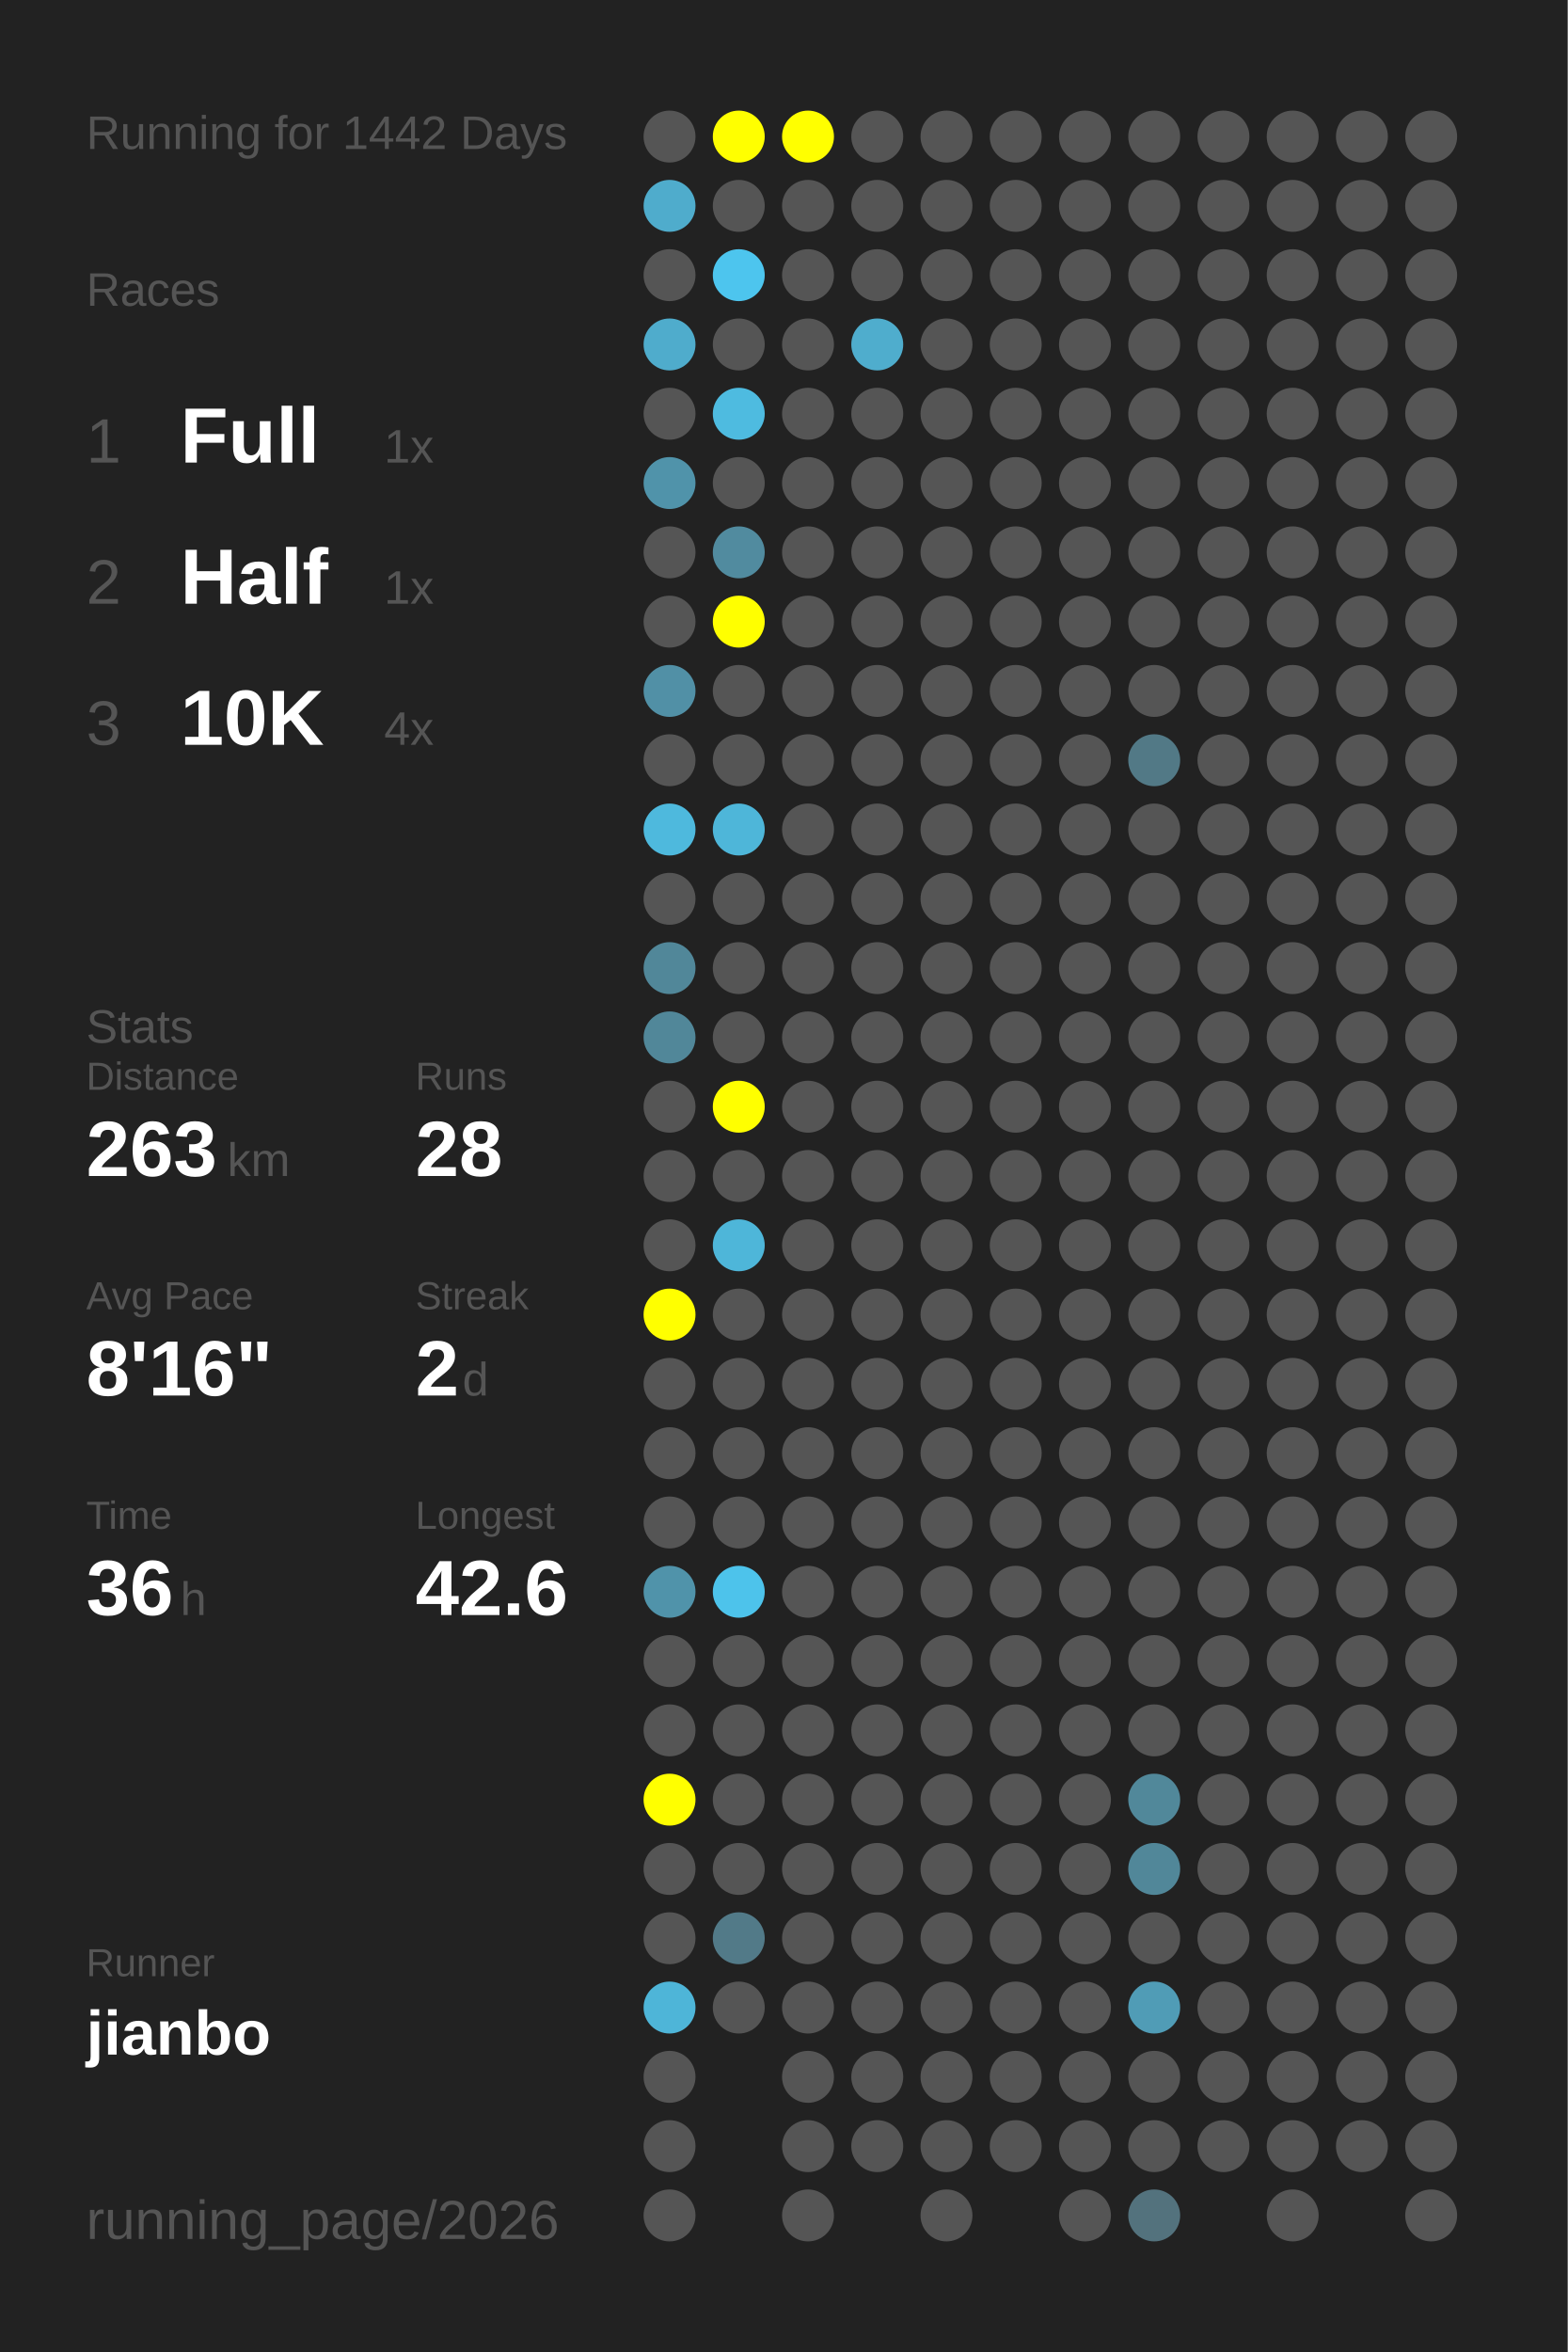
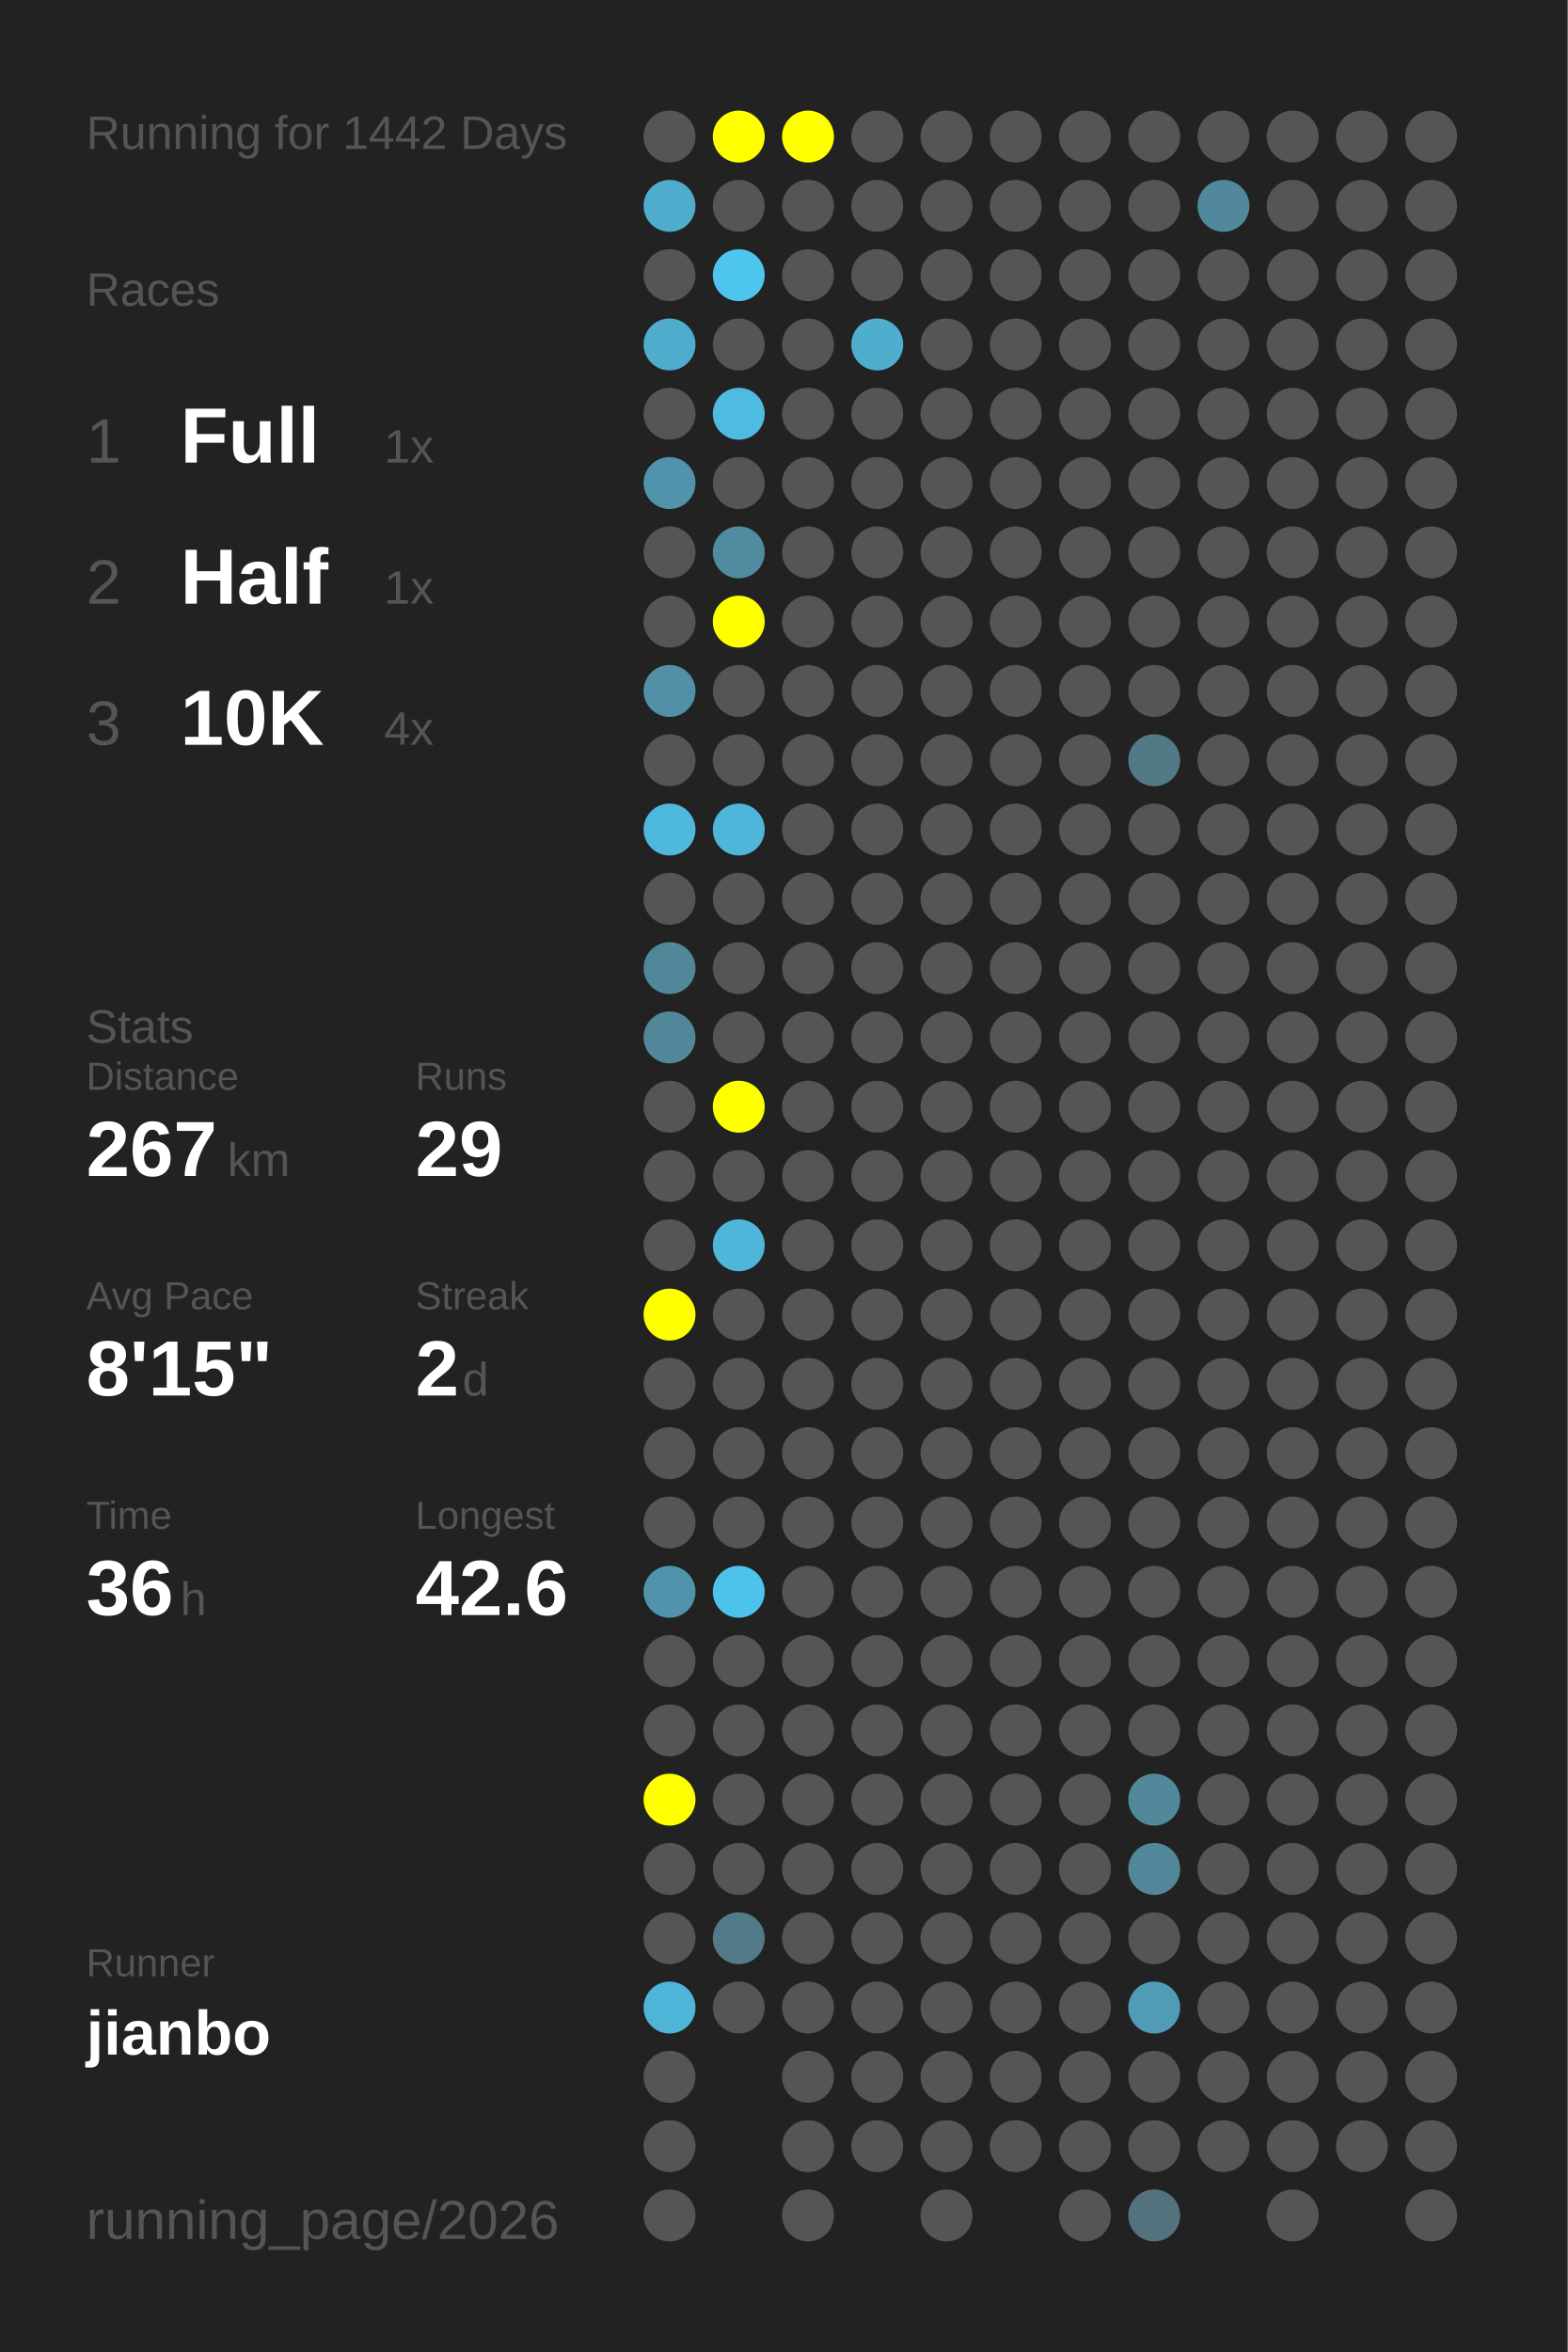
<svg xmlns="http://www.w3.org/2000/svg" baseProfile="full" height="300mm" version="1.1" viewBox="0,0,200,300" width="200mm">
  <defs />
  <rect fill="#222222" height="300" width="200" x="0" y="0" />
  <text fill="#555555" style="font-size:6px; font-family:Arial;" x="11" y="19">Running for 1442 Days</text>
  <text fill="#555555" style="font-size:6px; font-family:Arial;" x="11" y="39">Races</text>
  <text fill="#555555" style="font-size:8px; font-family:Arial;" x="11" y="59">1</text>
  <text fill="#FFFFFF" style="font-size:10px; font-family:Arial; font-weight:bold;" x="23" y="59">Full</text>
  <text fill="#555555" style="font-size:6px; font-family:Arial;" x="49" y="59">1x</text>
  <text fill="#555555" style="font-size:8px; font-family:Arial;" x="11" y="77">2</text>
  <text fill="#FFFFFF" style="font-size:10px; font-family:Arial; font-weight:bold;" x="23" y="77">Half</text>
  <text fill="#555555" style="font-size:6px; font-family:Arial;" x="49" y="77">1x</text>
  <text fill="#555555" style="font-size:8px; font-family:Arial;" x="11" y="95">3</text>
  <text fill="#FFFFFF" style="font-size:10px; font-family:Arial; font-weight:bold;" x="23" y="95">10K</text>
  <text fill="#555555" style="font-size:6px; font-family:Arial;" x="49" y="95">4x</text>
  <text fill="#555555" style="font-size:6px; font-family:Arial;" x="11" y="133">Stats</text>
  <text fill="#555555" style="font-size:5px; font-family:Arial;" x="11" y="139">Distance</text>
-   <text fill="#FFFFFF" style="font-size:10px; font-family:Arial; font-weight:bold;" x="11" y="150">263</text>
+   <text fill="#FFFFFF" style="font-size:10px; font-family:Arial; font-weight:bold;" x="11" y="150">267</text>
  <text fill="#555555" style="font-size:6px; font-family:Arial;" x="29" y="150">km</text>
  <text fill="#555555" style="font-size:5px; font-family:Arial;" x="53" y="139">Runs</text>
-   <text fill="#FFFFFF" style="font-size:10px; font-family:Arial; font-weight:bold;" x="53" y="150">28</text>
+   <text fill="#FFFFFF" style="font-size:10px; font-family:Arial; font-weight:bold;" x="53" y="150">29</text>
  <text fill="#555555" style="font-size:5px; font-family:Arial;" x="11" y="167">Avg Pace</text>
-   <text fill="#FFFFFF" style="font-size:10px; font-family:Arial; font-weight:bold;" x="11" y="178">8'16"</text>
+   <text fill="#FFFFFF" style="font-size:10px; font-family:Arial; font-weight:bold;" x="11" y="178">8'15"</text>
  <text fill="#555555" style="font-size:5px; font-family:Arial;" x="53" y="167">Streak</text>
  <text fill="#FFFFFF" style="font-size:10px; font-family:Arial; font-weight:bold;" x="53" y="178">2</text>
  <text fill="#555555" style="font-size:6px; font-family:Arial;" x="59" y="178">d</text>
  <text fill="#555555" style="font-size:5px; font-family:Arial;" x="11" y="195">Time</text>
  <text fill="#FFFFFF" style="font-size:10px; font-family:Arial; font-weight:bold;" x="11" y="206">36</text>
  <text fill="#555555" style="font-size:6px; font-family:Arial;" x="23" y="206">h</text>
  <text fill="#555555" style="font-size:5px; font-family:Arial;" x="53" y="195">Longest</text>
  <text fill="#FFFFFF" style="font-size:10px; font-family:Arial; font-weight:bold;" x="53" y="206">42.6</text>
  <text fill="#555555" style="font-size:5px; font-family:Arial;" x="11" y="252.065">Runner</text>
  <text fill="#FFFFFF" style="font-size:8px; font-family:Arial; font-weight:bold;" x="11" y="262.065">jianbo</text>
  <text fill="#555555" style="font-size:7px; font-family:Arial;" x="11" y="285.581">running_page/2026</text>
  <circle cx="85.417" cy="17.419" fill="#555555" r="3.312" />
  <circle cx="85.417" cy="26.258" fill="#4faccc" r="3.312" />
  <circle cx="85.417" cy="35.097" fill="#555555" r="3.312" />
  <circle cx="85.417" cy="43.935" fill="#4faccc" r="3.312" />
  <circle cx="85.417" cy="52.774" fill="#555555" r="3.312" />
  <circle cx="85.417" cy="61.613" fill="#5093aa" r="3.312" />
  <circle cx="85.417" cy="70.452" fill="#555555" r="3.312" />
  <circle cx="85.417" cy="79.29" fill="#555555" r="3.312" />
  <circle cx="85.417" cy="88.129" fill="#5190a6" r="3.312" />
  <circle cx="85.417" cy="96.968" fill="#555555" r="3.312" />
  <circle cx="85.417" cy="105.806" fill="#4eb9dd" r="3.312" />
  <circle cx="85.417" cy="114.645" fill="#555555" r="3.312" />
  <circle cx="85.417" cy="123.484" fill="#518799" r="3.312" />
  <circle cx="85.417" cy="132.323" fill="#518799" r="3.312" />
  <circle cx="85.417" cy="141.161" fill="#555555" r="3.312" />
  <circle cx="85.417" cy="150" fill="#555555" r="3.312" />
  <circle cx="85.417" cy="158.839" fill="#555555" r="3.312" />
  <circle cx="85.417" cy="167.677" fill="#FFFF00" r="3.312" />
  <circle cx="85.417" cy="176.516" fill="#555555" r="3.312" />
  <circle cx="85.417" cy="185.355" fill="#555555" r="3.312" />
  <circle cx="85.417" cy="194.194" fill="#555555" r="3.312" />
  <circle cx="85.417" cy="203.032" fill="#5093aa" r="3.312" />
  <circle cx="85.417" cy="211.871" fill="#555555" r="3.312" />
  <circle cx="85.417" cy="220.71" fill="#555555" r="3.312" />
  <circle cx="85.417" cy="229.548" fill="#FFFF00" r="3.312" />
  <circle cx="85.417" cy="238.387" fill="#555555" r="3.312" />
  <circle cx="85.417" cy="247.226" fill="#555555" r="3.312" />
  <circle cx="85.417" cy="256.065" fill="#4eb5d8" r="3.312" />
  <circle cx="85.417" cy="264.903" fill="#555555" r="3.312" />
  <circle cx="85.417" cy="273.742" fill="#555555" r="3.312" />
  <circle cx="85.417" cy="282.581" fill="#555555" r="3.312" />
  <circle cx="94.25" cy="17.419" fill="#FFFF00" r="3.312" />
  <circle cx="94.25" cy="26.258" fill="#555555" r="3.312" />
  <circle cx="94.25" cy="35.097" fill="#4dc5ee" r="3.312" />
  <circle cx="94.25" cy="43.935" fill="#555555" r="3.312" />
  <circle cx="94.25" cy="52.774" fill="#4ebbe0" r="3.312" />
  <circle cx="94.25" cy="61.613" fill="#555555" r="3.312" />
  <circle cx="94.25" cy="70.452" fill="#518b9f" r="3.312" />
  <circle cx="94.25" cy="79.29" fill="#FFFF00" r="3.312" />
  <circle cx="94.25" cy="88.129" fill="#555555" r="3.312" />
  <circle cx="94.25" cy="96.968" fill="#555555" r="3.312" />
  <circle cx="94.25" cy="105.806" fill="#4eb6d9" r="3.312" />
  <circle cx="94.25" cy="114.645" fill="#555555" r="3.312" />
  <circle cx="94.25" cy="123.484" fill="#555555" r="3.312" />
  <circle cx="94.25" cy="132.323" fill="#555555" r="3.312" />
  <circle cx="94.25" cy="141.161" fill="#FFFF00" r="3.312" />
  <circle cx="94.25" cy="150" fill="#555555" r="3.312" />
  <circle cx="94.25" cy="158.839" fill="#4eb6d9" r="3.312" />
  <circle cx="94.25" cy="167.677" fill="#555555" r="3.312" />
  <circle cx="94.25" cy="176.516" fill="#555555" r="3.312" />
  <circle cx="94.25" cy="185.355" fill="#555555" r="3.312" />
  <circle cx="94.25" cy="194.194" fill="#555555" r="3.312" />
  <circle cx="94.25" cy="203.032" fill="#4dc3eb" r="3.312" />
  <circle cx="94.25" cy="211.871" fill="#555555" r="3.312" />
  <circle cx="94.25" cy="220.71" fill="#555555" r="3.312" />
  <circle cx="94.25" cy="229.548" fill="#555555" r="3.312" />
  <circle cx="94.25" cy="238.387" fill="#555555" r="3.312" />
  <circle cx="94.25" cy="247.226" fill="#527a88" r="3.312" />
  <circle cx="94.25" cy="256.065" fill="#555555" r="3.312" />
  <circle cx="103.083" cy="17.419" fill="#FFFF00" r="3.312" />
  <circle cx="103.083" cy="26.258" fill="#555555" r="3.312" />
  <circle cx="103.083" cy="35.097" fill="#555555" r="3.312" />
  <circle cx="103.083" cy="43.935" fill="#555555" r="3.312" />
  <circle cx="103.083" cy="52.774" fill="#555555" r="3.312" />
  <circle cx="103.083" cy="61.613" fill="#555555" r="3.312" />
  <circle cx="103.083" cy="70.452" fill="#555555" r="3.312" />
  <circle cx="103.083" cy="79.29" fill="#555555" r="3.312" />
  <circle cx="103.083" cy="88.129" fill="#555555" r="3.312" />
  <circle cx="103.083" cy="96.968" fill="#555555" r="3.312" />
  <circle cx="103.083" cy="105.806" fill="#555555" r="3.312" />
  <circle cx="103.083" cy="114.645" fill="#555555" r="3.312" />
  <circle cx="103.083" cy="123.484" fill="#555555" r="3.312" />
  <circle cx="103.083" cy="132.323" fill="#555555" r="3.312" />
  <circle cx="103.083" cy="141.161" fill="#555555" r="3.312" />
  <circle cx="103.083" cy="150" fill="#555555" r="3.312" />
  <circle cx="103.083" cy="158.839" fill="#555555" r="3.312" />
  <circle cx="103.083" cy="167.677" fill="#555555" r="3.312" />
  <circle cx="103.083" cy="176.516" fill="#555555" r="3.312" />
  <circle cx="103.083" cy="185.355" fill="#555555" r="3.312" />
  <circle cx="103.083" cy="194.194" fill="#555555" r="3.312" />
  <circle cx="103.083" cy="203.032" fill="#555555" r="3.312" />
  <circle cx="103.083" cy="211.871" fill="#555555" r="3.312" />
  <circle cx="103.083" cy="220.71" fill="#555555" r="3.312" />
  <circle cx="103.083" cy="229.548" fill="#555555" r="3.312" />
  <circle cx="103.083" cy="238.387" fill="#555555" r="3.312" />
  <circle cx="103.083" cy="247.226" fill="#555555" r="3.312" />
  <circle cx="103.083" cy="256.065" fill="#555555" r="3.312" />
  <circle cx="103.083" cy="264.903" fill="#555555" r="3.312" />
  <circle cx="103.083" cy="273.742" fill="#555555" r="3.312" />
  <circle cx="103.083" cy="282.581" fill="#555555" r="3.312" />
  <circle cx="111.917" cy="17.419" fill="#555555" r="3.312" />
  <circle cx="111.917" cy="26.258" fill="#555555" r="3.312" />
  <circle cx="111.917" cy="35.097" fill="#555555" r="3.312" />
  <circle cx="111.917" cy="43.935" fill="#4fadcd" r="3.312" />
  <circle cx="111.917" cy="52.774" fill="#555555" r="3.312" />
  <circle cx="111.917" cy="61.613" fill="#555555" r="3.312" />
  <circle cx="111.917" cy="70.452" fill="#555555" r="3.312" />
  <circle cx="111.917" cy="79.29" fill="#555555" r="3.312" />
  <circle cx="111.917" cy="88.129" fill="#555555" r="3.312" />
  <circle cx="111.917" cy="96.968" fill="#555555" r="3.312" />
  <circle cx="111.917" cy="105.806" fill="#555555" r="3.312" />
  <circle cx="111.917" cy="114.645" fill="#555555" r="3.312" />
  <circle cx="111.917" cy="123.484" fill="#555555" r="3.312" />
  <circle cx="111.917" cy="132.323" fill="#555555" r="3.312" />
  <circle cx="111.917" cy="141.161" fill="#555555" r="3.312" />
  <circle cx="111.917" cy="150" fill="#555555" r="3.312" />
  <circle cx="111.917" cy="158.839" fill="#555555" r="3.312" />
  <circle cx="111.917" cy="167.677" fill="#555555" r="3.312" />
  <circle cx="111.917" cy="176.516" fill="#555555" r="3.312" />
  <circle cx="111.917" cy="185.355" fill="#555555" r="3.312" />
  <circle cx="111.917" cy="194.194" fill="#555555" r="3.312" />
  <circle cx="111.917" cy="203.032" fill="#555555" r="3.312" />
  <circle cx="111.917" cy="211.871" fill="#555555" r="3.312" />
  <circle cx="111.917" cy="220.71" fill="#555555" r="3.312" />
  <circle cx="111.917" cy="229.548" fill="#555555" r="3.312" />
  <circle cx="111.917" cy="238.387" fill="#555555" r="3.312" />
  <circle cx="111.917" cy="247.226" fill="#555555" r="3.312" />
  <circle cx="111.917" cy="256.065" fill="#555555" r="3.312" />
  <circle cx="111.917" cy="264.903" fill="#555555" r="3.312" />
  <circle cx="111.917" cy="273.742" fill="#555555" r="3.312" />
  <circle cx="120.75" cy="17.419" fill="#555555" r="3.312" />
  <circle cx="120.75" cy="26.258" fill="#555555" r="3.312" />
  <circle cx="120.75" cy="35.097" fill="#555555" r="3.312" />
  <circle cx="120.75" cy="43.935" fill="#555555" r="3.312" />
  <circle cx="120.75" cy="52.774" fill="#555555" r="3.312" />
  <circle cx="120.75" cy="61.613" fill="#555555" r="3.312" />
  <circle cx="120.75" cy="70.452" fill="#555555" r="3.312" />
  <circle cx="120.75" cy="79.29" fill="#555555" r="3.312" />
  <circle cx="120.75" cy="88.129" fill="#555555" r="3.312" />
  <circle cx="120.75" cy="96.968" fill="#555555" r="3.312" />
  <circle cx="120.75" cy="105.806" fill="#555555" r="3.312" />
  <circle cx="120.75" cy="114.645" fill="#555555" r="3.312" />
  <circle cx="120.75" cy="123.484" fill="#555555" r="3.312" />
  <circle cx="120.75" cy="132.323" fill="#555555" r="3.312" />
  <circle cx="120.75" cy="141.161" fill="#555555" r="3.312" />
  <circle cx="120.75" cy="150" fill="#555555" r="3.312" />
  <circle cx="120.75" cy="158.839" fill="#555555" r="3.312" />
  <circle cx="120.75" cy="167.677" fill="#555555" r="3.312" />
  <circle cx="120.75" cy="176.516" fill="#555555" r="3.312" />
  <circle cx="120.75" cy="185.355" fill="#555555" r="3.312" />
  <circle cx="120.75" cy="194.194" fill="#555555" r="3.312" />
  <circle cx="120.75" cy="203.032" fill="#555555" r="3.312" />
  <circle cx="120.75" cy="211.871" fill="#555555" r="3.312" />
  <circle cx="120.75" cy="220.71" fill="#555555" r="3.312" />
  <circle cx="120.75" cy="229.548" fill="#555555" r="3.312" />
  <circle cx="120.75" cy="238.387" fill="#555555" r="3.312" />
  <circle cx="120.75" cy="247.226" fill="#555555" r="3.312" />
  <circle cx="120.75" cy="256.065" fill="#555555" r="3.312" />
  <circle cx="120.75" cy="264.903" fill="#555555" r="3.312" />
  <circle cx="120.75" cy="273.742" fill="#555555" r="3.312" />
  <circle cx="120.75" cy="282.581" fill="#555555" r="3.312" />
  <circle cx="129.583" cy="17.419" fill="#555555" r="3.312" />
  <circle cx="129.583" cy="26.258" fill="#555555" r="3.312" />
  <circle cx="129.583" cy="35.097" fill="#555555" r="3.312" />
  <circle cx="129.583" cy="43.935" fill="#555555" r="3.312" />
  <circle cx="129.583" cy="52.774" fill="#555555" r="3.312" />
  <circle cx="129.583" cy="61.613" fill="#555555" r="3.312" />
  <circle cx="129.583" cy="70.452" fill="#555555" r="3.312" />
  <circle cx="129.583" cy="79.29" fill="#555555" r="3.312" />
  <circle cx="129.583" cy="88.129" fill="#555555" r="3.312" />
  <circle cx="129.583" cy="96.968" fill="#555555" r="3.312" />
  <circle cx="129.583" cy="105.806" fill="#555555" r="3.312" />
  <circle cx="129.583" cy="114.645" fill="#555555" r="3.312" />
  <circle cx="129.583" cy="123.484" fill="#555555" r="3.312" />
  <circle cx="129.583" cy="132.323" fill="#555555" r="3.312" />
  <circle cx="129.583" cy="141.161" fill="#555555" r="3.312" />
  <circle cx="129.583" cy="150" fill="#555555" r="3.312" />
  <circle cx="129.583" cy="158.839" fill="#555555" r="3.312" />
  <circle cx="129.583" cy="167.677" fill="#555555" r="3.312" />
  <circle cx="129.583" cy="176.516" fill="#555555" r="3.312" />
  <circle cx="129.583" cy="185.355" fill="#555555" r="3.312" />
  <circle cx="129.583" cy="194.194" fill="#555555" r="3.312" />
  <circle cx="129.583" cy="203.032" fill="#555555" r="3.312" />
  <circle cx="129.583" cy="211.871" fill="#555555" r="3.312" />
  <circle cx="129.583" cy="220.71" fill="#555555" r="3.312" />
  <circle cx="129.583" cy="229.548" fill="#555555" r="3.312" />
  <circle cx="129.583" cy="238.387" fill="#555555" r="3.312" />
  <circle cx="129.583" cy="247.226" fill="#555555" r="3.312" />
  <circle cx="129.583" cy="256.065" fill="#555555" r="3.312" />
  <circle cx="129.583" cy="264.903" fill="#555555" r="3.312" />
  <circle cx="129.583" cy="273.742" fill="#555555" r="3.312" />
  <circle cx="138.417" cy="17.419" fill="#555555" r="3.312" />
  <circle cx="138.417" cy="26.258" fill="#555555" r="3.312" />
  <circle cx="138.417" cy="35.097" fill="#555555" r="3.312" />
  <circle cx="138.417" cy="43.935" fill="#555555" r="3.312" />
  <circle cx="138.417" cy="52.774" fill="#555555" r="3.312" />
  <circle cx="138.417" cy="61.613" fill="#555555" r="3.312" />
  <circle cx="138.417" cy="70.452" fill="#555555" r="3.312" />
  <circle cx="138.417" cy="79.29" fill="#555555" r="3.312" />
  <circle cx="138.417" cy="88.129" fill="#555555" r="3.312" />
  <circle cx="138.417" cy="96.968" fill="#555555" r="3.312" />
  <circle cx="138.417" cy="105.806" fill="#555555" r="3.312" />
  <circle cx="138.417" cy="114.645" fill="#555555" r="3.312" />
  <circle cx="138.417" cy="123.484" fill="#555555" r="3.312" />
  <circle cx="138.417" cy="132.323" fill="#555555" r="3.312" />
  <circle cx="138.417" cy="141.161" fill="#555555" r="3.312" />
  <circle cx="138.417" cy="150" fill="#555555" r="3.312" />
  <circle cx="138.417" cy="158.839" fill="#555555" r="3.312" />
  <circle cx="138.417" cy="167.677" fill="#555555" r="3.312" />
  <circle cx="138.417" cy="176.516" fill="#555555" r="3.312" />
  <circle cx="138.417" cy="185.355" fill="#555555" r="3.312" />
  <circle cx="138.417" cy="194.194" fill="#555555" r="3.312" />
  <circle cx="138.417" cy="203.032" fill="#555555" r="3.312" />
  <circle cx="138.417" cy="211.871" fill="#555555" r="3.312" />
  <circle cx="138.417" cy="220.71" fill="#555555" r="3.312" />
  <circle cx="138.417" cy="229.548" fill="#555555" r="3.312" />
  <circle cx="138.417" cy="238.387" fill="#555555" r="3.312" />
  <circle cx="138.417" cy="247.226" fill="#555555" r="3.312" />
  <circle cx="138.417" cy="256.065" fill="#555555" r="3.312" />
  <circle cx="138.417" cy="264.903" fill="#555555" r="3.312" />
  <circle cx="138.417" cy="273.742" fill="#555555" r="3.312" />
  <circle cx="138.417" cy="282.581" fill="#555555" r="3.312" />
  <circle cx="147.25" cy="17.419" fill="#555555" r="3.312" />
  <circle cx="147.25" cy="26.258" fill="#555555" r="3.312" />
  <circle cx="147.25" cy="35.097" fill="#555555" r="3.312" />
  <circle cx="147.25" cy="43.935" fill="#555555" r="3.312" />
  <circle cx="147.25" cy="52.774" fill="#555555" r="3.312" />
  <circle cx="147.25" cy="61.613" fill="#555555" r="3.312" />
  <circle cx="147.25" cy="70.452" fill="#555555" r="3.312" />
  <circle cx="147.25" cy="79.29" fill="#555555" r="3.312" />
  <circle cx="147.25" cy="88.129" fill="#555555" r="3.312" />
  <circle cx="147.25" cy="96.968" fill="#527986" r="3.312" />
  <circle cx="147.25" cy="105.806" fill="#555555" r="3.312" />
  <circle cx="147.25" cy="114.645" fill="#555555" r="3.312" />
  <circle cx="147.25" cy="123.484" fill="#555555" r="3.312" />
  <circle cx="147.25" cy="132.323" fill="#555555" r="3.312" />
  <circle cx="147.25" cy="141.161" fill="#555555" r="3.312" />
  <circle cx="147.25" cy="150" fill="#555555" r="3.312" />
  <circle cx="147.25" cy="158.839" fill="#555555" r="3.312" />
  <circle cx="147.25" cy="167.677" fill="#555555" r="3.312" />
  <circle cx="147.25" cy="176.516" fill="#555555" r="3.312" />
  <circle cx="147.25" cy="185.355" fill="#555555" r="3.312" />
  <circle cx="147.25" cy="194.194" fill="#555555" r="3.312" />
  <circle cx="147.25" cy="203.032" fill="#555555" r="3.312" />
  <circle cx="147.25" cy="211.871" fill="#555555" r="3.312" />
  <circle cx="147.25" cy="220.71" fill="#555555" r="3.312" />
  <circle cx="147.25" cy="229.548" fill="#51889a" r="3.312" />
  <circle cx="147.25" cy="238.387" fill="#518799" r="3.312" />
  <circle cx="147.25" cy="247.226" fill="#555555" r="3.312" />
  <circle cx="147.25" cy="256.065" fill="#509cb6" r="3.312" />
  <circle cx="147.25" cy="264.903" fill="#555555" r="3.312" />
  <circle cx="147.25" cy="273.742" fill="#555555" r="3.312" />
  <circle cx="147.25" cy="282.581" fill="#53727d" r="3.312" />
  <circle cx="156.083" cy="17.419" fill="#555555" r="3.312" />
-   <circle cx="156.083" cy="26.258" fill="#555555" r="3.312" />
+   <circle cx="156.083" cy="26.258" fill="#51889b" r="3.312" />
  <circle cx="156.083" cy="35.097" fill="#555555" r="3.312" />
  <circle cx="156.083" cy="43.935" fill="#555555" r="3.312" />
  <circle cx="156.083" cy="52.774" fill="#555555" r="3.312" />
  <circle cx="156.083" cy="61.613" fill="#555555" r="3.312" />
  <circle cx="156.083" cy="70.452" fill="#555555" r="3.312" />
  <circle cx="156.083" cy="79.29" fill="#555555" r="3.312" />
  <circle cx="156.083" cy="88.129" fill="#555555" r="3.312" />
  <circle cx="156.083" cy="96.968" fill="#555555" r="3.312" />
  <circle cx="156.083" cy="105.806" fill="#555555" r="3.312" />
  <circle cx="156.083" cy="114.645" fill="#555555" r="3.312" />
  <circle cx="156.083" cy="123.484" fill="#555555" r="3.312" />
  <circle cx="156.083" cy="132.323" fill="#555555" r="3.312" />
  <circle cx="156.083" cy="141.161" fill="#555555" r="3.312" />
  <circle cx="156.083" cy="150" fill="#555555" r="3.312" />
  <circle cx="156.083" cy="158.839" fill="#555555" r="3.312" />
  <circle cx="156.083" cy="167.677" fill="#555555" r="3.312" />
  <circle cx="156.083" cy="176.516" fill="#555555" r="3.312" />
  <circle cx="156.083" cy="185.355" fill="#555555" r="3.312" />
  <circle cx="156.083" cy="194.194" fill="#555555" r="3.312" />
  <circle cx="156.083" cy="203.032" fill="#555555" r="3.312" />
  <circle cx="156.083" cy="211.871" fill="#555555" r="3.312" />
  <circle cx="156.083" cy="220.71" fill="#555555" r="3.312" />
  <circle cx="156.083" cy="229.548" fill="#555555" r="3.312" />
  <circle cx="156.083" cy="238.387" fill="#555555" r="3.312" />
  <circle cx="156.083" cy="247.226" fill="#555555" r="3.312" />
  <circle cx="156.083" cy="256.065" fill="#555555" r="3.312" />
  <circle cx="156.083" cy="264.903" fill="#555555" r="3.312" />
  <circle cx="156.083" cy="273.742" fill="#555555" r="3.312" />
  <circle cx="164.917" cy="17.419" fill="#555555" r="3.312" />
  <circle cx="164.917" cy="26.258" fill="#555555" r="3.312" />
  <circle cx="164.917" cy="35.097" fill="#555555" r="3.312" />
  <circle cx="164.917" cy="43.935" fill="#555555" r="3.312" />
  <circle cx="164.917" cy="52.774" fill="#555555" r="3.312" />
  <circle cx="164.917" cy="61.613" fill="#555555" r="3.312" />
  <circle cx="164.917" cy="70.452" fill="#555555" r="3.312" />
  <circle cx="164.917" cy="79.29" fill="#555555" r="3.312" />
  <circle cx="164.917" cy="88.129" fill="#555555" r="3.312" />
  <circle cx="164.917" cy="96.968" fill="#555555" r="3.312" />
  <circle cx="164.917" cy="105.806" fill="#555555" r="3.312" />
  <circle cx="164.917" cy="114.645" fill="#555555" r="3.312" />
  <circle cx="164.917" cy="123.484" fill="#555555" r="3.312" />
  <circle cx="164.917" cy="132.323" fill="#555555" r="3.312" />
  <circle cx="164.917" cy="141.161" fill="#555555" r="3.312" />
  <circle cx="164.917" cy="150" fill="#555555" r="3.312" />
  <circle cx="164.917" cy="158.839" fill="#555555" r="3.312" />
  <circle cx="164.917" cy="167.677" fill="#555555" r="3.312" />
  <circle cx="164.917" cy="176.516" fill="#555555" r="3.312" />
  <circle cx="164.917" cy="185.355" fill="#555555" r="3.312" />
  <circle cx="164.917" cy="194.194" fill="#555555" r="3.312" />
  <circle cx="164.917" cy="203.032" fill="#555555" r="3.312" />
  <circle cx="164.917" cy="211.871" fill="#555555" r="3.312" />
  <circle cx="164.917" cy="220.71" fill="#555555" r="3.312" />
  <circle cx="164.917" cy="229.548" fill="#555555" r="3.312" />
  <circle cx="164.917" cy="238.387" fill="#555555" r="3.312" />
  <circle cx="164.917" cy="247.226" fill="#555555" r="3.312" />
  <circle cx="164.917" cy="256.065" fill="#555555" r="3.312" />
  <circle cx="164.917" cy="264.903" fill="#555555" r="3.312" />
  <circle cx="164.917" cy="273.742" fill="#555555" r="3.312" />
  <circle cx="164.917" cy="282.581" fill="#555555" r="3.312" />
  <circle cx="173.75" cy="17.419" fill="#555555" r="3.312" />
  <circle cx="173.75" cy="26.258" fill="#555555" r="3.312" />
  <circle cx="173.75" cy="35.097" fill="#555555" r="3.312" />
  <circle cx="173.75" cy="43.935" fill="#555555" r="3.312" />
  <circle cx="173.75" cy="52.774" fill="#555555" r="3.312" />
  <circle cx="173.75" cy="61.613" fill="#555555" r="3.312" />
  <circle cx="173.75" cy="70.452" fill="#555555" r="3.312" />
  <circle cx="173.75" cy="79.29" fill="#555555" r="3.312" />
  <circle cx="173.75" cy="88.129" fill="#555555" r="3.312" />
  <circle cx="173.75" cy="96.968" fill="#555555" r="3.312" />
  <circle cx="173.75" cy="105.806" fill="#555555" r="3.312" />
  <circle cx="173.75" cy="114.645" fill="#555555" r="3.312" />
  <circle cx="173.75" cy="123.484" fill="#555555" r="3.312" />
  <circle cx="173.75" cy="132.323" fill="#555555" r="3.312" />
  <circle cx="173.75" cy="141.161" fill="#555555" r="3.312" />
  <circle cx="173.75" cy="150" fill="#555555" r="3.312" />
  <circle cx="173.75" cy="158.839" fill="#555555" r="3.312" />
  <circle cx="173.75" cy="167.677" fill="#555555" r="3.312" />
  <circle cx="173.75" cy="176.516" fill="#555555" r="3.312" />
  <circle cx="173.75" cy="185.355" fill="#555555" r="3.312" />
  <circle cx="173.75" cy="194.194" fill="#555555" r="3.312" />
  <circle cx="173.75" cy="203.032" fill="#555555" r="3.312" />
  <circle cx="173.75" cy="211.871" fill="#555555" r="3.312" />
  <circle cx="173.75" cy="220.71" fill="#555555" r="3.312" />
  <circle cx="173.75" cy="229.548" fill="#555555" r="3.312" />
  <circle cx="173.75" cy="238.387" fill="#555555" r="3.312" />
  <circle cx="173.75" cy="247.226" fill="#555555" r="3.312" />
  <circle cx="173.75" cy="256.065" fill="#555555" r="3.312" />
  <circle cx="173.75" cy="264.903" fill="#555555" r="3.312" />
  <circle cx="173.75" cy="273.742" fill="#555555" r="3.312" />
  <circle cx="182.583" cy="17.419" fill="#555555" r="3.312" />
  <circle cx="182.583" cy="26.258" fill="#555555" r="3.312" />
  <circle cx="182.583" cy="35.097" fill="#555555" r="3.312" />
  <circle cx="182.583" cy="43.935" fill="#555555" r="3.312" />
  <circle cx="182.583" cy="52.774" fill="#555555" r="3.312" />
  <circle cx="182.583" cy="61.613" fill="#555555" r="3.312" />
  <circle cx="182.583" cy="70.452" fill="#555555" r="3.312" />
  <circle cx="182.583" cy="79.29" fill="#555555" r="3.312" />
  <circle cx="182.583" cy="88.129" fill="#555555" r="3.312" />
  <circle cx="182.583" cy="96.968" fill="#555555" r="3.312" />
  <circle cx="182.583" cy="105.806" fill="#555555" r="3.312" />
  <circle cx="182.583" cy="114.645" fill="#555555" r="3.312" />
  <circle cx="182.583" cy="123.484" fill="#555555" r="3.312" />
  <circle cx="182.583" cy="132.323" fill="#555555" r="3.312" />
  <circle cx="182.583" cy="141.161" fill="#555555" r="3.312" />
  <circle cx="182.583" cy="150" fill="#555555" r="3.312" />
  <circle cx="182.583" cy="158.839" fill="#555555" r="3.312" />
  <circle cx="182.583" cy="167.677" fill="#555555" r="3.312" />
  <circle cx="182.583" cy="176.516" fill="#555555" r="3.312" />
  <circle cx="182.583" cy="185.355" fill="#555555" r="3.312" />
  <circle cx="182.583" cy="194.194" fill="#555555" r="3.312" />
  <circle cx="182.583" cy="203.032" fill="#555555" r="3.312" />
  <circle cx="182.583" cy="211.871" fill="#555555" r="3.312" />
  <circle cx="182.583" cy="220.71" fill="#555555" r="3.312" />
  <circle cx="182.583" cy="229.548" fill="#555555" r="3.312" />
  <circle cx="182.583" cy="238.387" fill="#555555" r="3.312" />
  <circle cx="182.583" cy="247.226" fill="#555555" r="3.312" />
  <circle cx="182.583" cy="256.065" fill="#555555" r="3.312" />
  <circle cx="182.583" cy="264.903" fill="#555555" r="3.312" />
  <circle cx="182.583" cy="273.742" fill="#555555" r="3.312" />
  <circle cx="182.583" cy="282.581" fill="#555555" r="3.312" />
</svg>
